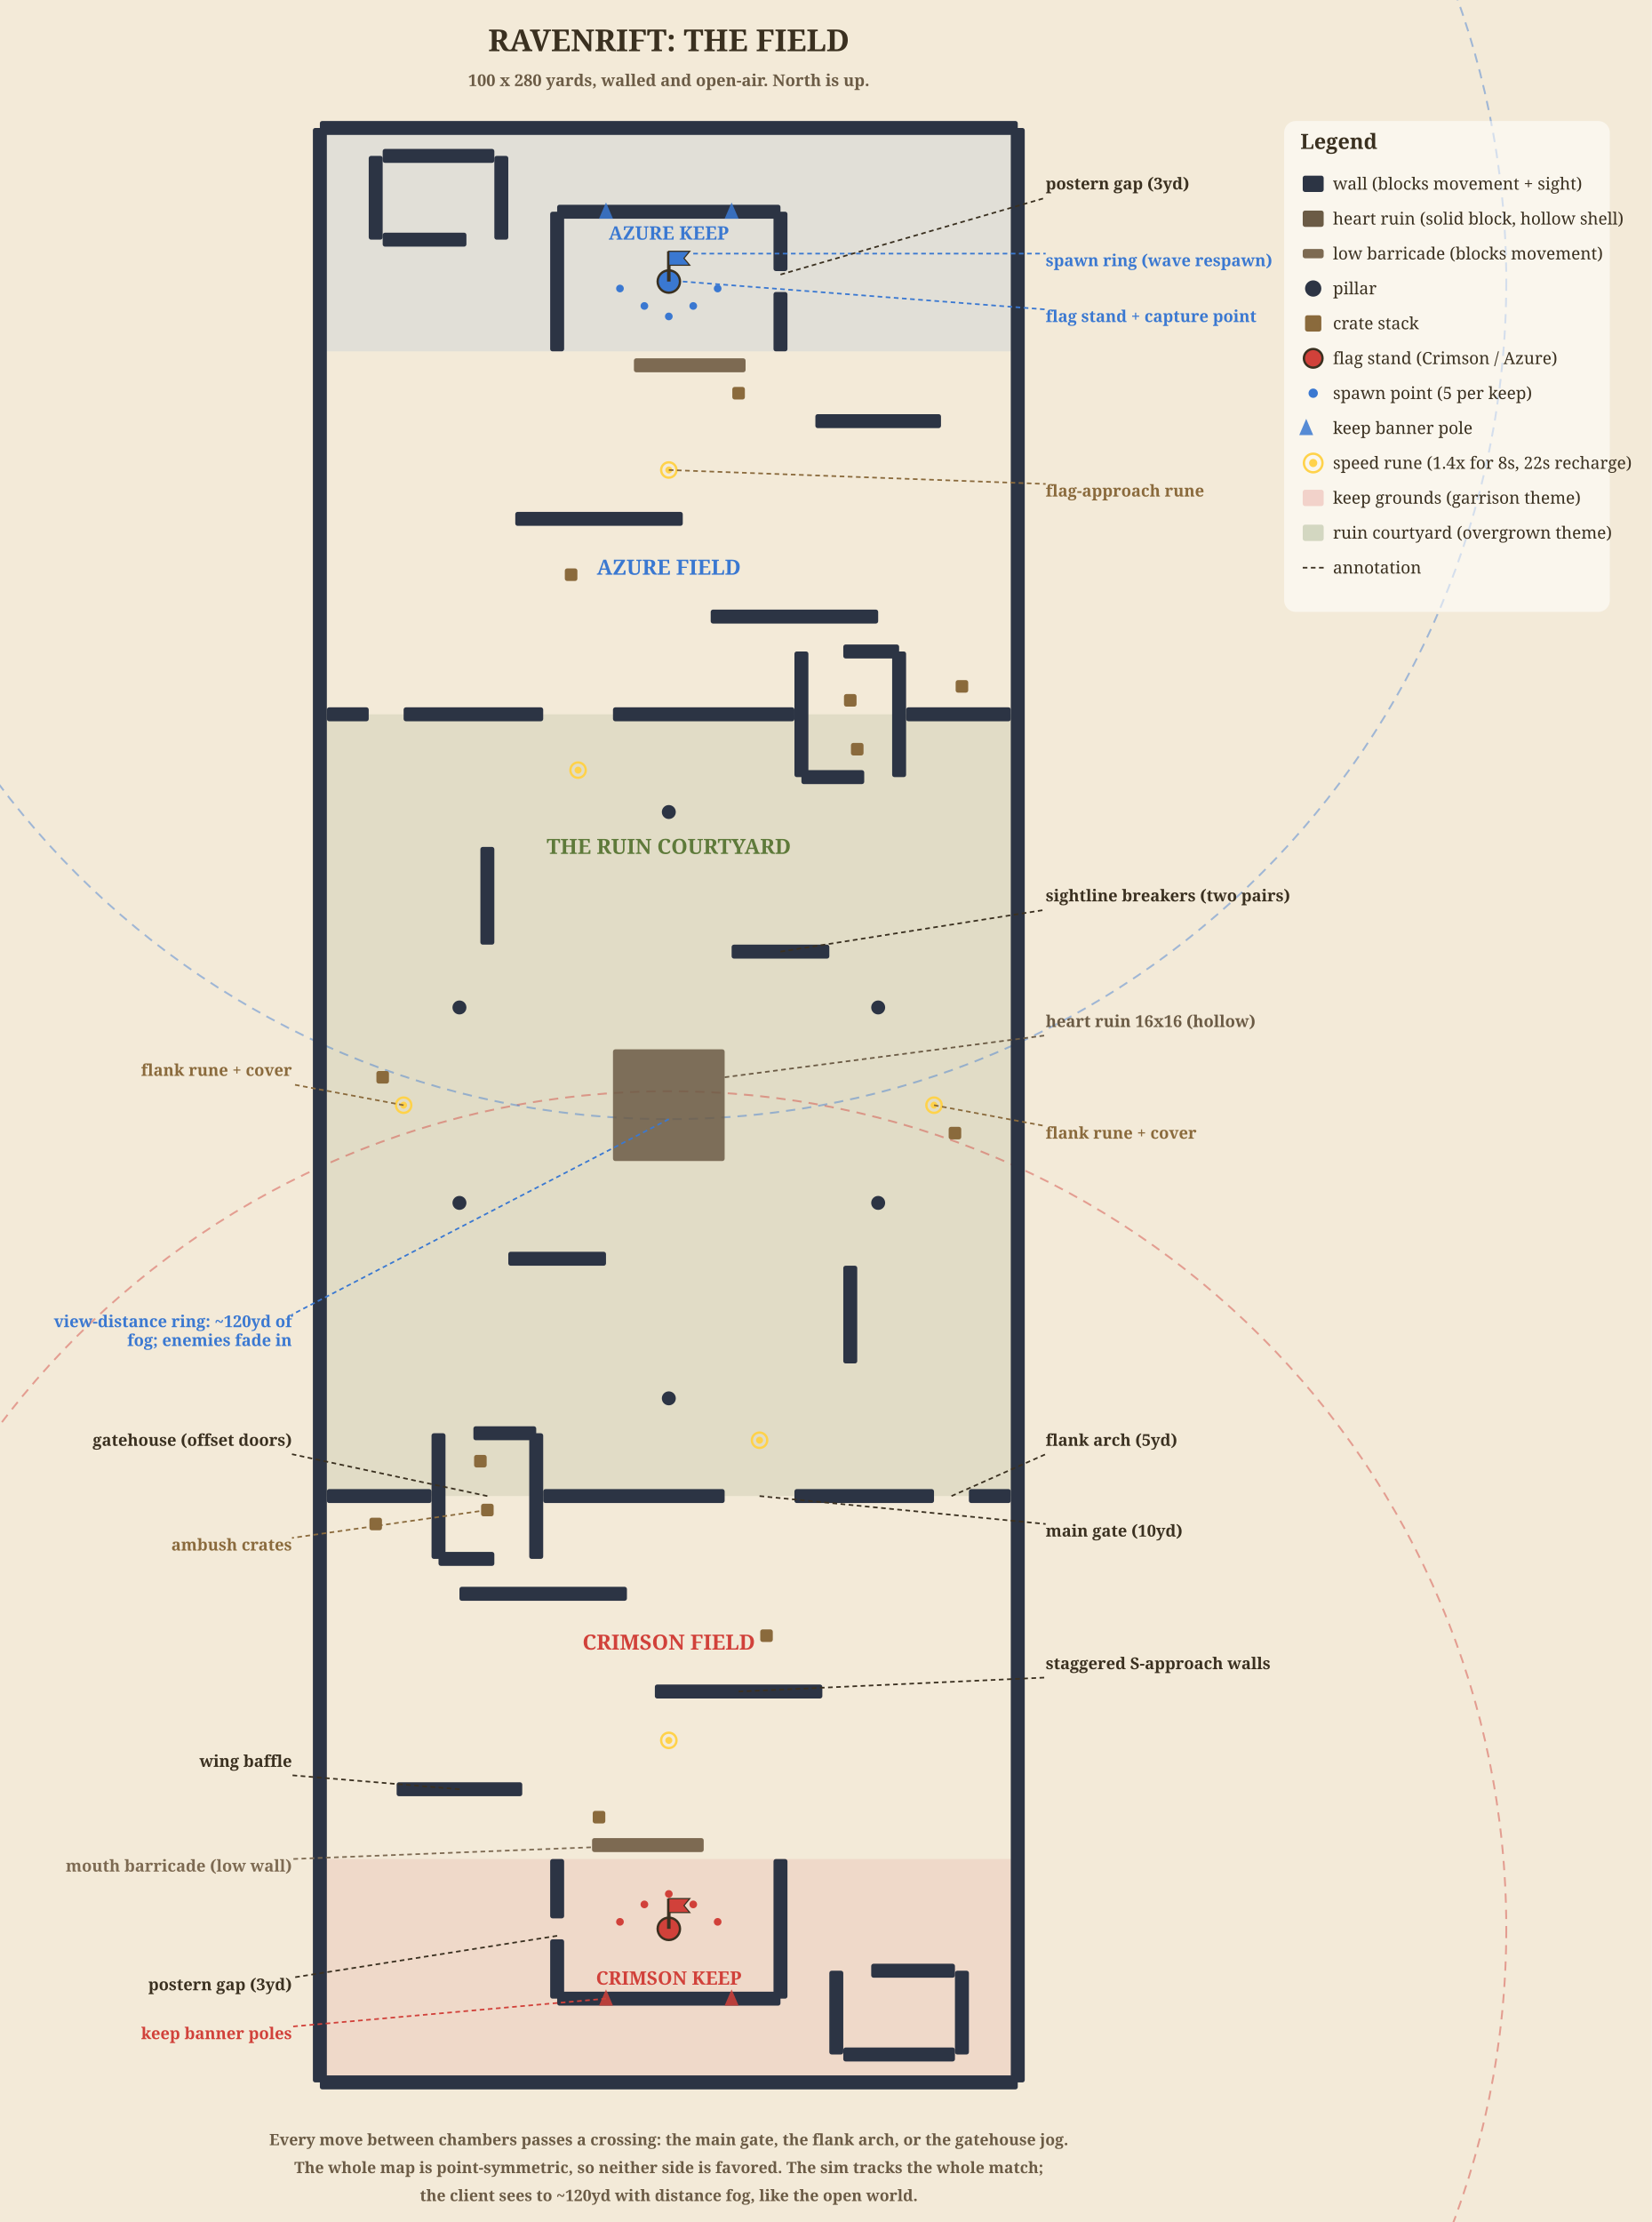
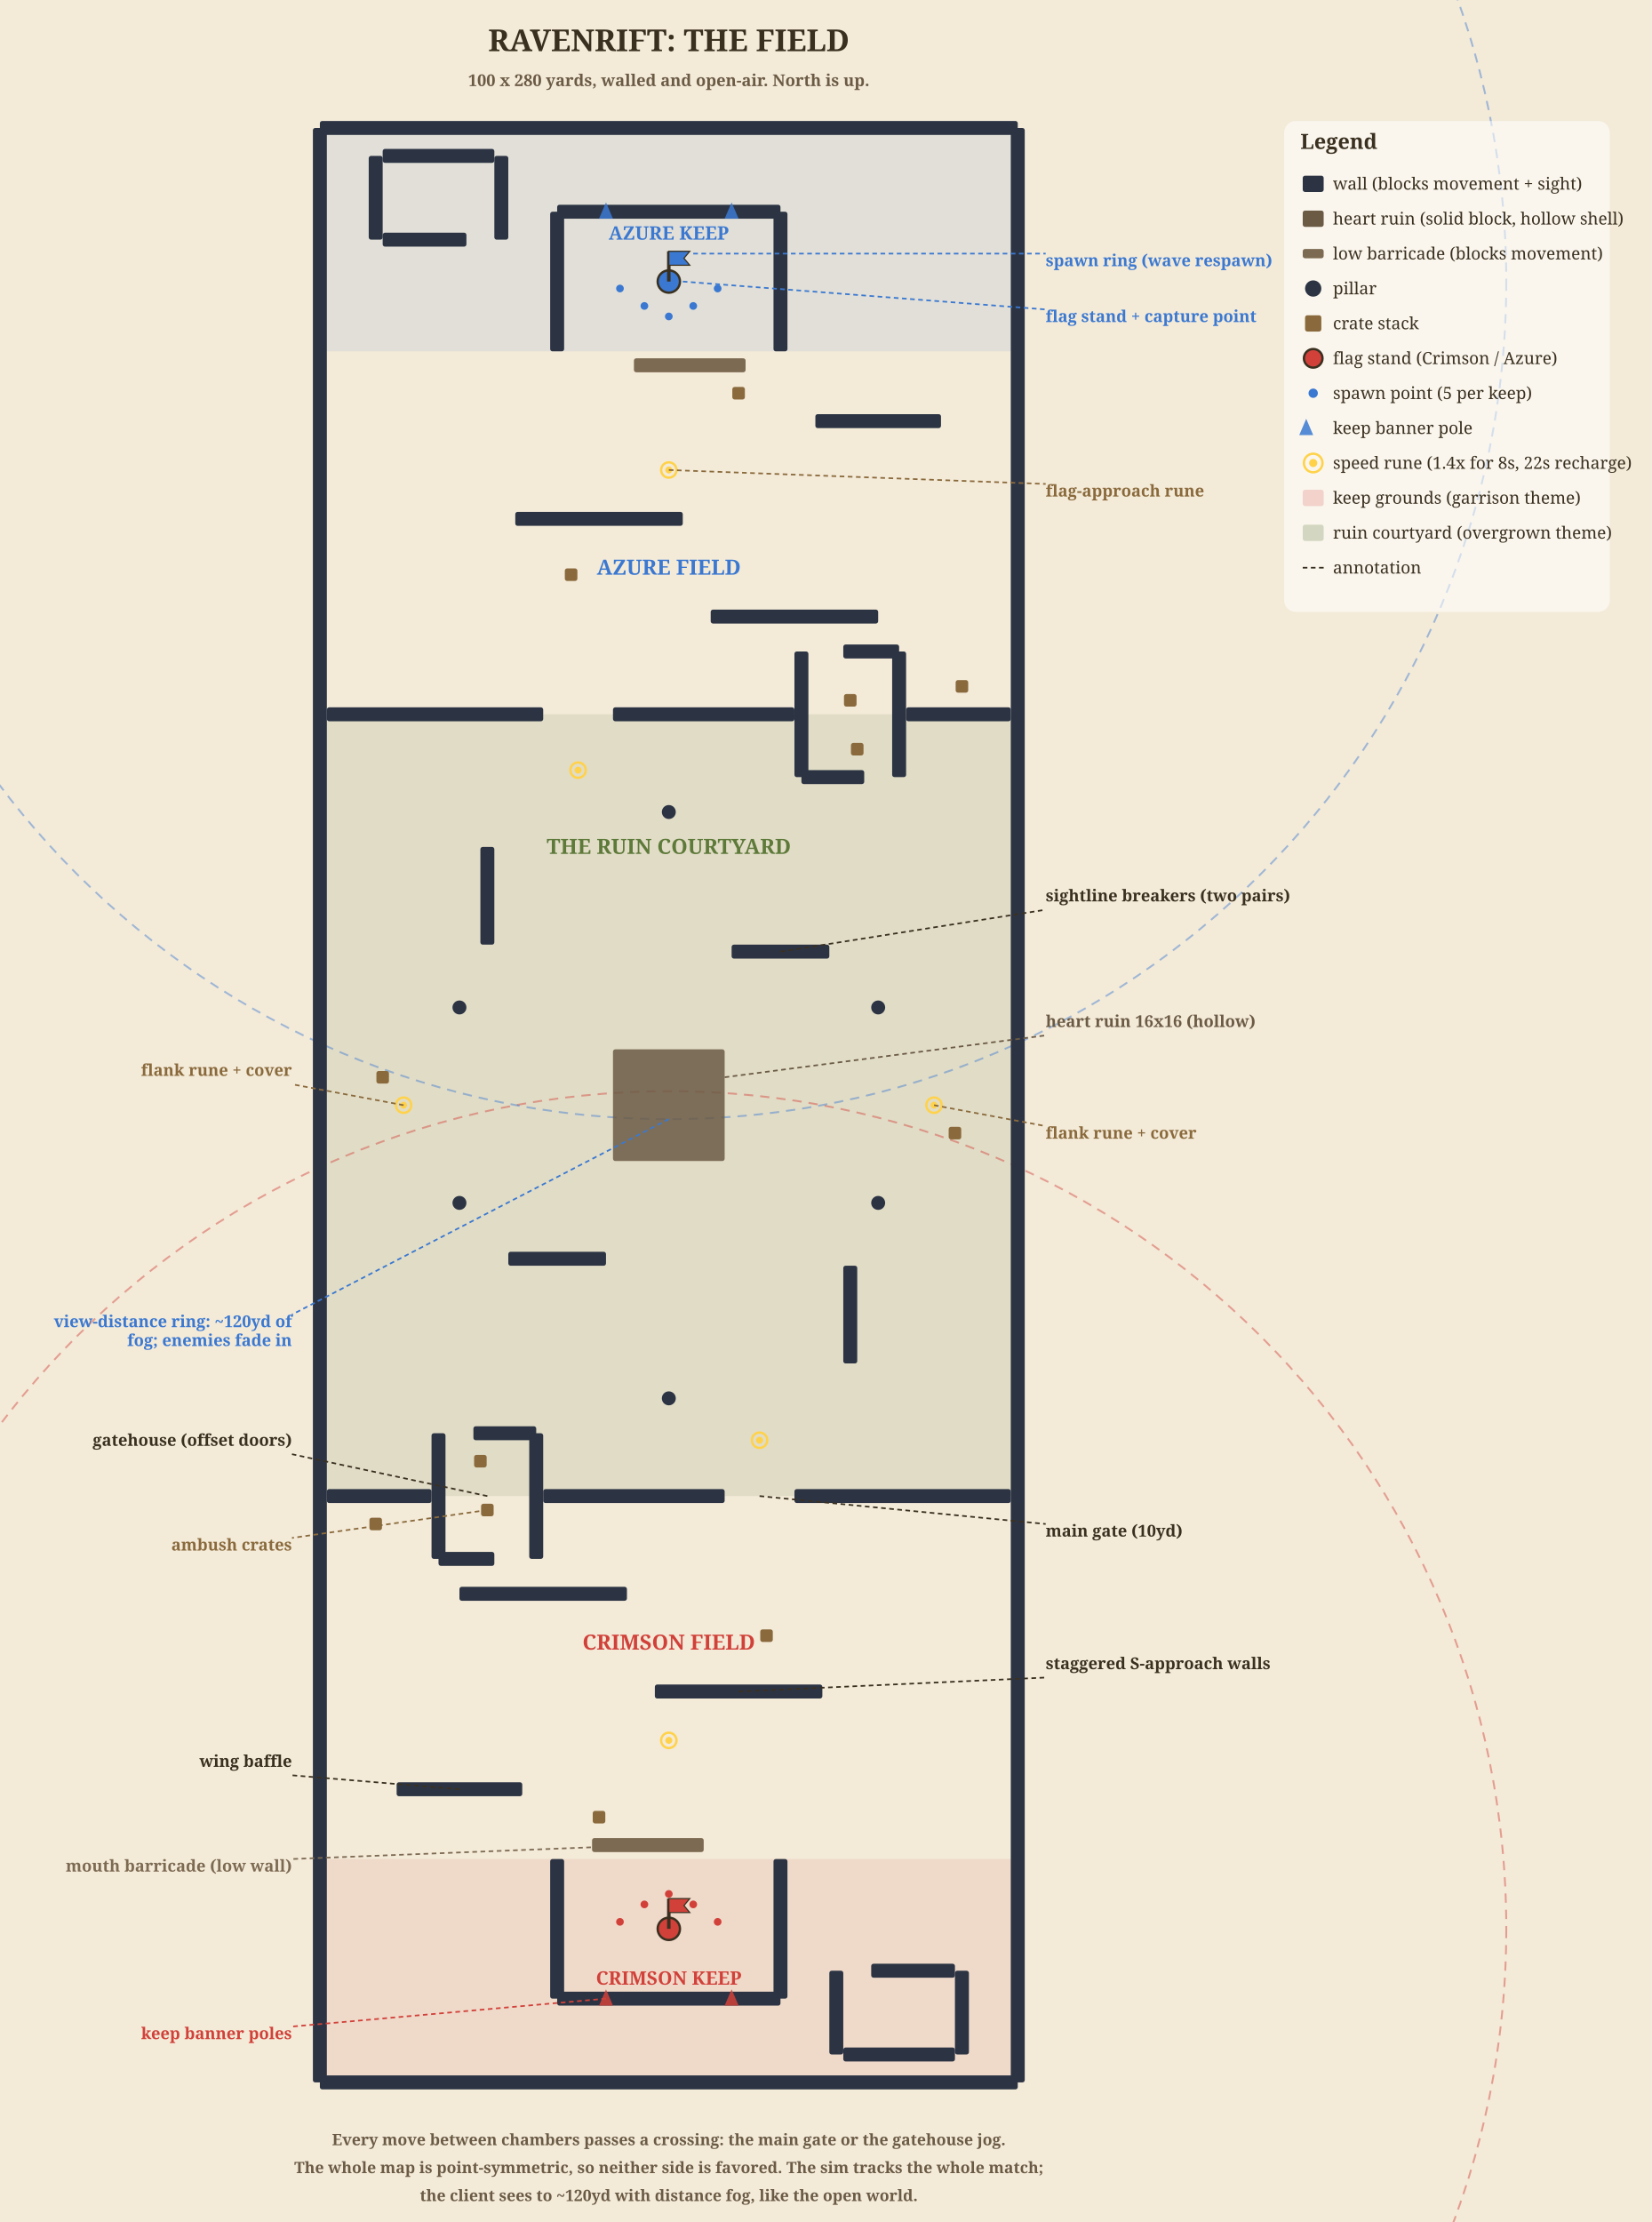
<svg xmlns="http://www.w3.org/2000/svg" width="1420" height="1910" viewBox="0 0 1420 1910">
  <rect width="1420" height="1910" fill="#f3ead8" />
  <rect x="275" y="1598" width="600" height="192" fill="#d1413a" opacity="0.1" />
  <rect x="275" y="110" width="600" height="192" fill="#3a78d1" opacity="0.1" />
  <rect x="275" y="614" width="600" height="672" fill="#5e7a3a" opacity="0.12" />
  <circle cx="575" cy="1658" r="720" fill="none" stroke="#d1413a" stroke-width="1.6" stroke-dasharray="8 6" opacity="0.45" />
  <circle cx="575" cy="242" r="720" fill="none" stroke="#3a78d1" stroke-width="1.6" stroke-dasharray="8 6" opacity="0.45" />
  <rect x="269" y="110" width="12" height="1680" fill="#2c3444" opacity="1" rx="2" />
  <rect x="869" y="110" width="12" height="1680" fill="#2c3444" opacity="1" rx="2" />
  <rect x="275" y="1784" width="600" height="12" fill="#2c3444" opacity="1" rx="2" />
  <rect x="275" y="104" width="600" height="12" fill="#2c3444" opacity="1" rx="2" />
  <rect x="479" y="1712" width="192" height="12" fill="#2c3444" opacity="1" rx="2" />
-   <rect x="473" y="1667" width="12" height="51" fill="#2c3444" opacity="1" rx="2" />
-   <rect x="473" y="1598" width="12" height="51" fill="#2c3444" opacity="1" rx="2" />
+   <rect x="473" y="1598" width="12" height="120" fill="#2c3444" opacity="1" rx="2" />
  <rect x="665" y="1598" width="12" height="120" fill="#2c3444" opacity="1" rx="2" />
  <rect x="479" y="176" width="192" height="12" fill="#2c3444" opacity="1" rx="2" />
  <rect x="473" y="182" width="12" height="120" fill="#2c3444" opacity="1" rx="2" />
-   <rect x="665" y="251" width="12" height="51" fill="#2c3444" opacity="1" rx="2" />
-   <rect x="665" y="182" width="12" height="51" fill="#2c3444" opacity="1" rx="2" />
+   <rect x="665" y="182" width="12" height="120" fill="#2c3444" opacity="1" rx="2" />
  <rect x="527" y="902" width="96" height="96" fill="#6b5b45" opacity="0.85" rx="2" />
  <rect x="437" y="1076" width="84" height="12" fill="#2c3444" opacity="1" rx="2" />
  <rect x="629" y="812" width="84" height="12" fill="#2c3444" opacity="1" rx="2" />
  <rect x="725" y="1088" width="12" height="84" fill="#2c3444" opacity="1" rx="2" />
  <rect x="413" y="728" width="12" height="84" fill="#2c3444" opacity="1" rx="2" />
  <rect x="341" y="1532" width="108" height="12" fill="#2c3444" opacity="1" rx="2" />
  <rect x="701" y="356" width="108" height="12" fill="#2c3444" opacity="1" rx="2" />
  <rect x="563" y="1448" width="144" height="12" fill="#2c3444" opacity="1" rx="2" />
  <rect x="443" y="440" width="144" height="12" fill="#2c3444" opacity="1" rx="2" />
  <rect x="395" y="1364" width="144" height="12" fill="#2c3444" opacity="1" rx="2" />
  <rect x="611" y="524" width="144" height="12" fill="#2c3444" opacity="1" rx="2" />
  <rect x="281" y="1280" width="90" height="12" fill="#2c3444" opacity="1" rx="2" />
  <rect x="467" y="1280" width="156" height="12" fill="#2c3444" opacity="1" rx="2" />
-   <rect x="683" y="1280" width="120" height="12" fill="#2c3444" opacity="1" rx="2" />
-   <rect x="833" y="1280" width="36" height="12" fill="#2c3444" opacity="1" rx="2" />
+   <rect x="683" y="1280" width="186" height="12" fill="#2c3444" opacity="1" rx="2" />
  <rect x="779" y="608" width="90" height="12" fill="#2c3444" opacity="1" rx="2" />
  <rect x="527" y="608" width="156" height="12" fill="#2c3444" opacity="1" rx="2" />
-   <rect x="347" y="608" width="120" height="12" fill="#2c3444" opacity="1" rx="2" />
-   <rect x="281" y="608" width="36" height="12" fill="#2c3444" opacity="1" rx="2" />
+   <rect x="281" y="608" width="186" height="12" fill="#2c3444" opacity="1" rx="2" />
  <rect x="371" y="1232" width="12" height="108" fill="#2c3444" opacity="1" rx="2" />
  <rect x="455" y="1232" width="12" height="108" fill="#2c3444" opacity="1" rx="2" />
  <rect x="377" y="1334" width="48" height="12" fill="#2c3444" opacity="1" rx="2" />
  <rect x="407" y="1226" width="54" height="12" fill="#2c3444" opacity="1" rx="2" />
  <rect x="767" y="560" width="12" height="108" fill="#2c3444" opacity="1" rx="2" />
  <rect x="683" y="560" width="12" height="108" fill="#2c3444" opacity="1" rx="2" />
  <rect x="725" y="554" width="48" height="12" fill="#2c3444" opacity="1" rx="2" />
  <rect x="689" y="662" width="54" height="12" fill="#2c3444" opacity="1" rx="2" />
  <rect x="509" y="1580" width="96" height="12" fill="#7d6a52" opacity="1" rx="2" />
  <rect x="545" y="308" width="96" height="12" fill="#7d6a52" opacity="1" rx="2" />
  <rect x="713" y="1694" width="12" height="72" fill="#2c3444" opacity="1" rx="2" />
  <rect x="821" y="1694" width="12" height="72" fill="#2c3444" opacity="1" rx="2" />
  <rect x="725" y="1760" width="96" height="12" fill="#2c3444" opacity="1" rx="2" />
  <rect x="749" y="1688" width="72" height="12" fill="#2c3444" opacity="1" rx="2" />
  <rect x="425" y="134" width="12" height="72" fill="#2c3444" opacity="1" rx="2" />
  <rect x="317" y="134" width="12" height="72" fill="#2c3444" opacity="1" rx="2" />
  <rect x="329" y="128" width="96" height="12" fill="#2c3444" opacity="1" rx="2" />
  <rect x="329" y="200" width="72" height="12" fill="#2c3444" opacity="1" rx="2" />
  <circle cx="395" cy="1034" r="6" fill="#2c3444" />
  <circle cx="755" cy="1034" r="6" fill="#2c3444" />
  <circle cx="575" cy="1202" r="6" fill="#2c3444" />
  <circle cx="755" cy="866" r="6" fill="#2c3444" />
  <circle cx="395" cy="866" r="6" fill="#2c3444" />
  <circle cx="575" cy="698" r="6" fill="#2c3444" />
  <rect x="509.6" y="1556.6" width="10.8" height="10.8" fill="#8a6a3c" opacity="1" rx="2" />
  <rect x="629.6" y="332.6" width="10.8" height="10.8" fill="#8a6a3c" opacity="1" rx="2" />
  <rect x="653.6" y="1400.6" width="10.8" height="10.8" fill="#8a6a3c" opacity="1" rx="2" />
  <rect x="485.6" y="488.6" width="10.8" height="10.8" fill="#8a6a3c" opacity="1" rx="2" />
  <rect x="317.6" y="1304.6" width="10.8" height="10.8" fill="#8a6a3c" opacity="1" rx="2" />
  <rect x="821.6" y="584.6" width="10.8" height="10.8" fill="#8a6a3c" opacity="1" rx="2" />
  <rect x="815.6" y="968.6" width="10.8" height="10.8" fill="#8a6a3c" opacity="1" rx="2" />
  <rect x="323.6" y="920.6" width="10.8" height="10.8" fill="#8a6a3c" opacity="1" rx="2" />
  <rect x="413.6" y="1292.6" width="10.8" height="10.8" fill="#8a6a3c" opacity="1" rx="2" />
  <rect x="725.6" y="596.6" width="10.8" height="10.8" fill="#8a6a3c" opacity="1" rx="2" />
  <rect x="407.6" y="1250.6" width="10.8" height="10.8" fill="#8a6a3c" opacity="1" rx="2" />
  <rect x="731.6" y="638.6" width="10.8" height="10.8" fill="#8a6a3c" opacity="1" rx="2" />
  <circle cx="575" cy="1658" r="9.6" fill="#d1413a" stroke="#3a3020" stroke-width="2" />
  <line x1="575" y1="1658" x2="575" y2="1632" stroke="#3a3020" stroke-width="3" />
  <path d="M 575 1632 h 18 l -5 6 5 6 h -18 z" fill="#d1413a" stroke="#3a3020" stroke-width="1" />
  <circle cx="533" cy="1652" r="3.3" fill="#d1413a" />
  <circle cx="575" cy="1628" r="3.3" fill="#d1413a" />
  <circle cx="617" cy="1652" r="3.3" fill="#d1413a" />
  <circle cx="554" cy="1637" r="3.3" fill="#d1413a" />
  <circle cx="596" cy="1637" r="3.3" fill="#d1413a" />
  <path d="M 521 1710 l 6 14 h -12 z" fill="#d1413a" opacity="0.85" />
  <path d="M 629 1710 l 6 14 h -12 z" fill="#d1413a" opacity="0.85" />
  <circle cx="575" cy="242" r="9.6" fill="#3a78d1" stroke="#3a3020" stroke-width="2" />
  <line x1="575" y1="242" x2="575" y2="216" stroke="#3a3020" stroke-width="3" />
  <path d="M 575 216 h 18 l -5 6 5 6 h -18 z" fill="#3a78d1" stroke="#3a3020" stroke-width="1" />
  <circle cx="617" cy="248" r="3.3" fill="#3a78d1" />
  <circle cx="575" cy="272" r="3.3" fill="#3a78d1" />
  <circle cx="533" cy="248" r="3.3" fill="#3a78d1" />
  <circle cx="596" cy="263" r="3.3" fill="#3a78d1" />
  <circle cx="554" cy="263" r="3.3" fill="#3a78d1" />
  <path d="M 521 174 l 6 14 h -12 z" fill="#3a78d1" opacity="0.85" />
  <path d="M 629 174 l 6 14 h -12 z" fill="#3a78d1" opacity="0.85" />
  <circle cx="575" cy="1496" r="6.6" fill="none" stroke="#ffd24a" stroke-width="2" />
  <circle cx="575" cy="1496" r="3" fill="#ffd24a" />
  <circle cx="575" cy="404" r="6.6" fill="none" stroke="#ffd24a" stroke-width="2" />
  <circle cx="575" cy="404" r="3" fill="#ffd24a" />
  <circle cx="347" cy="950" r="6.6" fill="none" stroke="#ffd24a" stroke-width="2" />
  <circle cx="347" cy="950" r="3" fill="#ffd24a" />
  <circle cx="803" cy="950" r="6.6" fill="none" stroke="#ffd24a" stroke-width="2" />
  <circle cx="803" cy="950" r="3" fill="#ffd24a" />
  <circle cx="653" cy="1238" r="6.6" fill="none" stroke="#ffd24a" stroke-width="2" />
  <circle cx="653" cy="1238" r="3" fill="#ffd24a" />
  <circle cx="497" cy="662" r="6.6" fill="none" stroke="#ffd24a" stroke-width="2" />
  <circle cx="497" cy="662" r="3" fill="#ffd24a" />
  <text x="575" y="44" font-size="26" fill="#3a3020" text-anchor="middle" font-weight="600" font-family="Georgia, serif">RAVENRIFT: THE FIELD</text>
  <text x="575" y="74" font-size="14" fill="#6b5b45" text-anchor="middle" font-weight="600" font-family="Georgia, serif">100 x 280 yards, walled and open-air. North is up.</text>
  <text x="575" y="206" font-size="16" fill="#3a78d1" text-anchor="middle" font-weight="600" font-family="Georgia, serif">AZURE KEEP</text>
  <text x="575" y="1706" font-size="16" fill="#d1413a" text-anchor="middle" font-weight="600" font-family="Georgia, serif">CRIMSON KEEP</text>
  <text x="575" y="494" font-size="18" fill="#3a78d1" text-anchor="middle" font-weight="700" font-family="Georgia, serif">AZURE FIELD</text>
  <text x="575" y="1418" font-size="18" fill="#d1413a" text-anchor="middle" font-weight="700" font-family="Georgia, serif">CRIMSON FIELD</text>
  <text x="575" y="734" font-size="18" fill="#5e7a3a" text-anchor="middle" font-weight="700" font-family="Georgia, serif">THE RUIN COURTYARD</text>
  <line x1="587" y1="242" x2="899" y2="266" stroke="#3a78d1" stroke-width="1.4" stroke-dasharray="4 3" />
  <text x="899" y="276.8" font-size="14" fill="#3a78d1" text-anchor="start" font-weight="600" font-family="Georgia, serif">flag stand + capture point</text>
  <line x1="596" y1="218" x2="899" y2="218" stroke="#3a78d1" stroke-width="1.4" stroke-dasharray="4 3" />
  <text x="899" y="228.8" font-size="14" fill="#3a78d1" text-anchor="start" font-weight="600" font-family="Georgia, serif">spawn ring (wave respawn)</text>
-   <line x1="671" y1="236" x2="899" y2="170" stroke="#3a3020" stroke-width="1.4" stroke-dasharray="4 3" />
-   <text x="899" y="162.8" font-size="14" fill="#3a3020" text-anchor="start" font-weight="600" font-family="Georgia, serif">postern gap (3yd)</text>
-   <line x1="479" y1="1664" x2="251" y2="1700" stroke="#3a3020" stroke-width="1.4" stroke-dasharray="4 3" />
-   <text x="251" y="1710.8" font-size="14" fill="#3a3020" text-anchor="end" font-weight="600" font-family="Georgia, serif">postern gap (3yd)</text>
  <line x1="575" y1="404" x2="899" y2="416" stroke="#8a6a3c" stroke-width="1.4" stroke-dasharray="4 3" />
  <text x="899" y="426.8" font-size="14" fill="#8a6a3c" text-anchor="start" font-weight="600" font-family="Georgia, serif">flag-approach rune</text>
  <line x1="803" y1="950" x2="899" y2="968" stroke="#8a6a3c" stroke-width="1.4" stroke-dasharray="4 3" />
  <text x="899" y="978.8" font-size="14" fill="#8a6a3c" text-anchor="start" font-weight="600" font-family="Georgia, serif">flank rune + cover</text>
  <line x1="347" y1="950" x2="251" y2="932" stroke="#8a6a3c" stroke-width="1.4" stroke-dasharray="4 3" />
  <text x="251" y="924.8" font-size="14" fill="#8a6a3c" text-anchor="end" font-weight="600" font-family="Georgia, serif">flank rune + cover</text>
  <line x1="623" y1="926" x2="899" y2="890" stroke="#6b5b45" stroke-width="1.4" stroke-dasharray="4 3" />
  <text x="899" y="882.8" font-size="14" fill="#6b5b45" text-anchor="start" font-weight="600" font-family="Georgia, serif">heart ruin 16x16 (hollow)</text>
  <line x1="671" y1="818" x2="899" y2="782" stroke="#3a3020" stroke-width="1.4" stroke-dasharray="4 3" />
  <text x="899" y="774.8" font-size="14" fill="#3a3020" text-anchor="start" font-weight="600" font-family="Georgia, serif">sightline breakers (two pairs)</text>
  <line x1="653" y1="1286" x2="899" y2="1310" stroke="#3a3020" stroke-width="1.4" stroke-dasharray="4 3" />
  <text x="899" y="1320.8" font-size="14" fill="#3a3020" text-anchor="start" font-weight="600" font-family="Georgia, serif">main gate (10yd)</text>
-   <line x1="818" y1="1286" x2="899" y2="1250" stroke="#3a3020" stroke-width="1.4" stroke-dasharray="4 3" />
-   <text x="899" y="1242.8" font-size="14" fill="#3a3020" text-anchor="start" font-weight="600" font-family="Georgia, serif">flank arch (5yd)</text>
  <line x1="419" y1="1286" x2="251" y2="1250" stroke="#3a3020" stroke-width="1.4" stroke-dasharray="4 3" />
  <text x="251" y="1242.8" font-size="14" fill="#3a3020" text-anchor="end" font-weight="600" font-family="Georgia, serif">gatehouse (offset doors)</text>
  <line x1="419" y1="1298" x2="251" y2="1322" stroke="#8a6a3c" stroke-width="1.4" stroke-dasharray="4 3" />
  <text x="251" y="1332.8" font-size="14" fill="#8a6a3c" text-anchor="end" font-weight="600" font-family="Georgia, serif">ambush crates</text>
  <line x1="395" y1="1538" x2="251" y2="1526" stroke="#3a3020" stroke-width="1.4" stroke-dasharray="4 3" />
  <text x="251" y="1518.8" font-size="14" fill="#3a3020" text-anchor="end" font-weight="600" font-family="Georgia, serif">wing baffle</text>
  <line x1="635" y1="1454" x2="899" y2="1442" stroke="#3a3020" stroke-width="1.4" stroke-dasharray="4 3" />
  <text x="899" y="1434.8" font-size="14" fill="#3a3020" text-anchor="start" font-weight="600" font-family="Georgia, serif">staggered S-approach walls</text>
  <line x1="557" y1="1586" x2="251" y2="1598" stroke="#7d6a52" stroke-width="1.4" stroke-dasharray="4 3" />
  <text x="251" y="1608.8" font-size="14" fill="#7d6a52" text-anchor="end" font-weight="600" font-family="Georgia, serif">mouth barricade (low wall)</text>
  <line x1="521" y1="1718" x2="251" y2="1742" stroke="#d1413a" stroke-width="1.4" stroke-dasharray="4 3" />
  <text x="251" y="1752.8" font-size="14" fill="#d1413a" text-anchor="end" font-weight="600" font-family="Georgia, serif">keep banner poles</text>
  <line x1="575" y1="962" x2="251" y2="1130" stroke="#3a78d1" stroke-width="1.4" stroke-dasharray="4 3" />
  <text x="251" y="1140.8" font-size="14" fill="#3a78d1" text-anchor="end" font-weight="600" font-family="Georgia, serif">view-distance ring: ~120yd of</text>
  <text x="251" y="1157" font-size="14" fill="#3a78d1" text-anchor="end" font-weight="600" font-family="Georgia, serif">fog; enemies fade in</text>
-   <text x="575" y="1844" font-size="13.5" fill="#6b5b45" text-anchor="middle" font-weight="600" font-family="Georgia, serif">Every move between chambers passes a crossing: the main gate, the flank arch, or the gatehouse jog.</text>
+   <text x="575" y="1844" font-size="13.5" fill="#6b5b45" text-anchor="middle" font-weight="600" font-family="Georgia, serif">Every move between chambers passes a crossing: the main gate or the gatehouse jog.</text>
  <text x="575" y="1868" font-size="13.5" fill="#6b5b45" text-anchor="middle" font-weight="600" font-family="Georgia, serif">The whole map is point-symmetric, so neither side is favored. The sim tracks the whole match;</text>
  <text x="575" y="1892" font-size="13.5" fill="#6b5b45" text-anchor="middle" font-weight="600" font-family="Georgia, serif">the client sees to ~120yd with distance fog, like the open world.</text>
  <rect x="1104" y="104" width="280" height="422" fill="#fff" opacity="0.55" rx="10" />
  <text x="1118" y="128" font-size="18" font-weight="700" fill="#3a3020" font-family="Georgia, serif">Legend</text>
  <rect x="1120" y="151" width="18" height="14" fill="#2c3444" rx="2" />
  <text x="1146" y="163" font-size="14.5" fill="#3a3020" font-family="Georgia, serif">wall (blocks movement + sight)</text>
  <rect x="1120" y="181" width="18" height="14" fill="#6b5b45" rx="2" />
  <text x="1146" y="193" font-size="14.5" fill="#3a3020" font-family="Georgia, serif">heart ruin (solid block, hollow shell)</text>
  <rect x="1120" y="214" width="18" height="8" fill="#7d6a52" rx="2" />
  <text x="1146" y="223" font-size="14.5" fill="#3a3020" font-family="Georgia, serif">low barricade (blocks movement)</text>
  <circle cx="1129" cy="248" r="7" fill="#2c3444" />
  <text x="1146" y="253" font-size="14.5" fill="#3a3020" font-family="Georgia, serif">pillar</text>
  <rect x="1122" y="271" width="14" height="14" fill="#8a6a3c" rx="2" />
  <text x="1146" y="283" font-size="14.5" fill="#3a3020" font-family="Georgia, serif">crate stack</text>
  <circle cx="1129" cy="308" r="8" fill="#d1413a" stroke="#3a3020" stroke-width="2" />
  <text x="1146" y="313" font-size="14.5" fill="#3a3020" font-family="Georgia, serif">flag stand (Crimson / Azure)</text>
  <circle cx="1129" cy="338" r="4" fill="#3a78d1" />
  <text x="1146" y="343" font-size="14.5" fill="#3a3020" font-family="Georgia, serif">spawn point (5 per keep)</text>
  <path d="M 1123 360 l 6 14 h -12 z" fill="#3a78d1" opacity="0.85" />
  <text x="1146" y="373" font-size="14.5" fill="#3a3020" font-family="Georgia, serif">keep banner pole</text>
  <g>
    <circle cx="1129" cy="398" r="8" fill="none" stroke="#ffd24a" stroke-width="2" />
    <circle cx="1129" cy="398" r="3.5" fill="#ffd24a" />
  </g>
  <text x="1146" y="403" font-size="14.5" fill="#3a3020" font-family="Georgia, serif">speed rune (1.4x for 8s, 22s recharge)</text>
  <rect x="1120" y="421" width="18" height="14" fill="#d1413a" opacity="0.2" rx="2" />
  <text x="1146" y="433" font-size="14.5" fill="#3a3020" font-family="Georgia, serif">keep grounds (garrison theme)</text>
  <rect x="1120" y="451" width="18" height="14" fill="#5e7a3a" opacity="0.25" rx="2" />
  <text x="1146" y="463" font-size="14.5" fill="#3a3020" font-family="Georgia, serif">ruin courtyard (overgrown theme)</text>
  <line x1="1120" y1="488" x2="1138" y2="488" stroke="#3a3020" stroke-width="1.4" stroke-dasharray="4 3" />
  <text x="1146" y="493" font-size="14.5" fill="#3a3020" font-family="Georgia, serif">annotation</text>
</svg>
